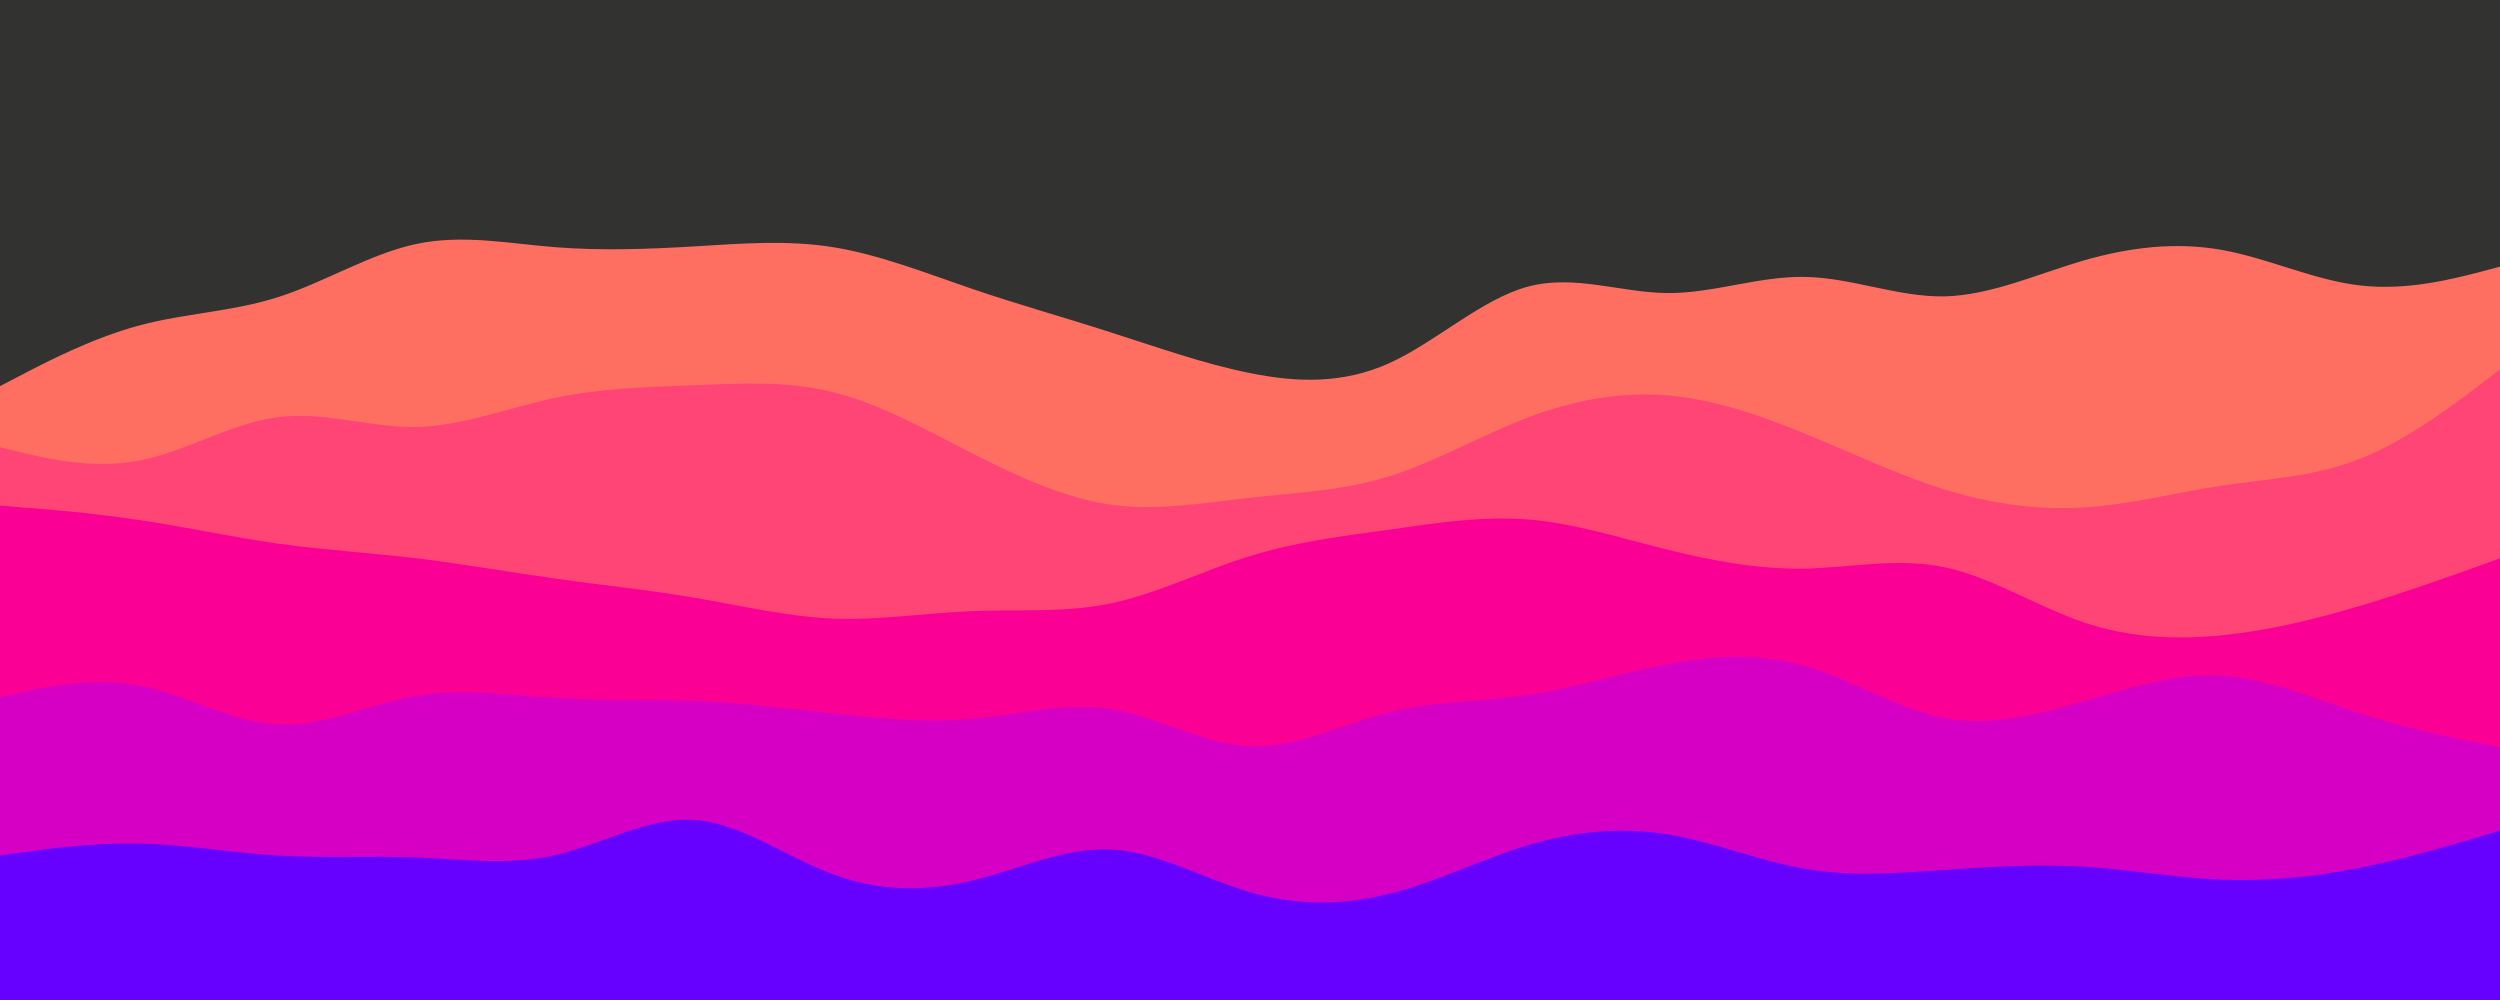
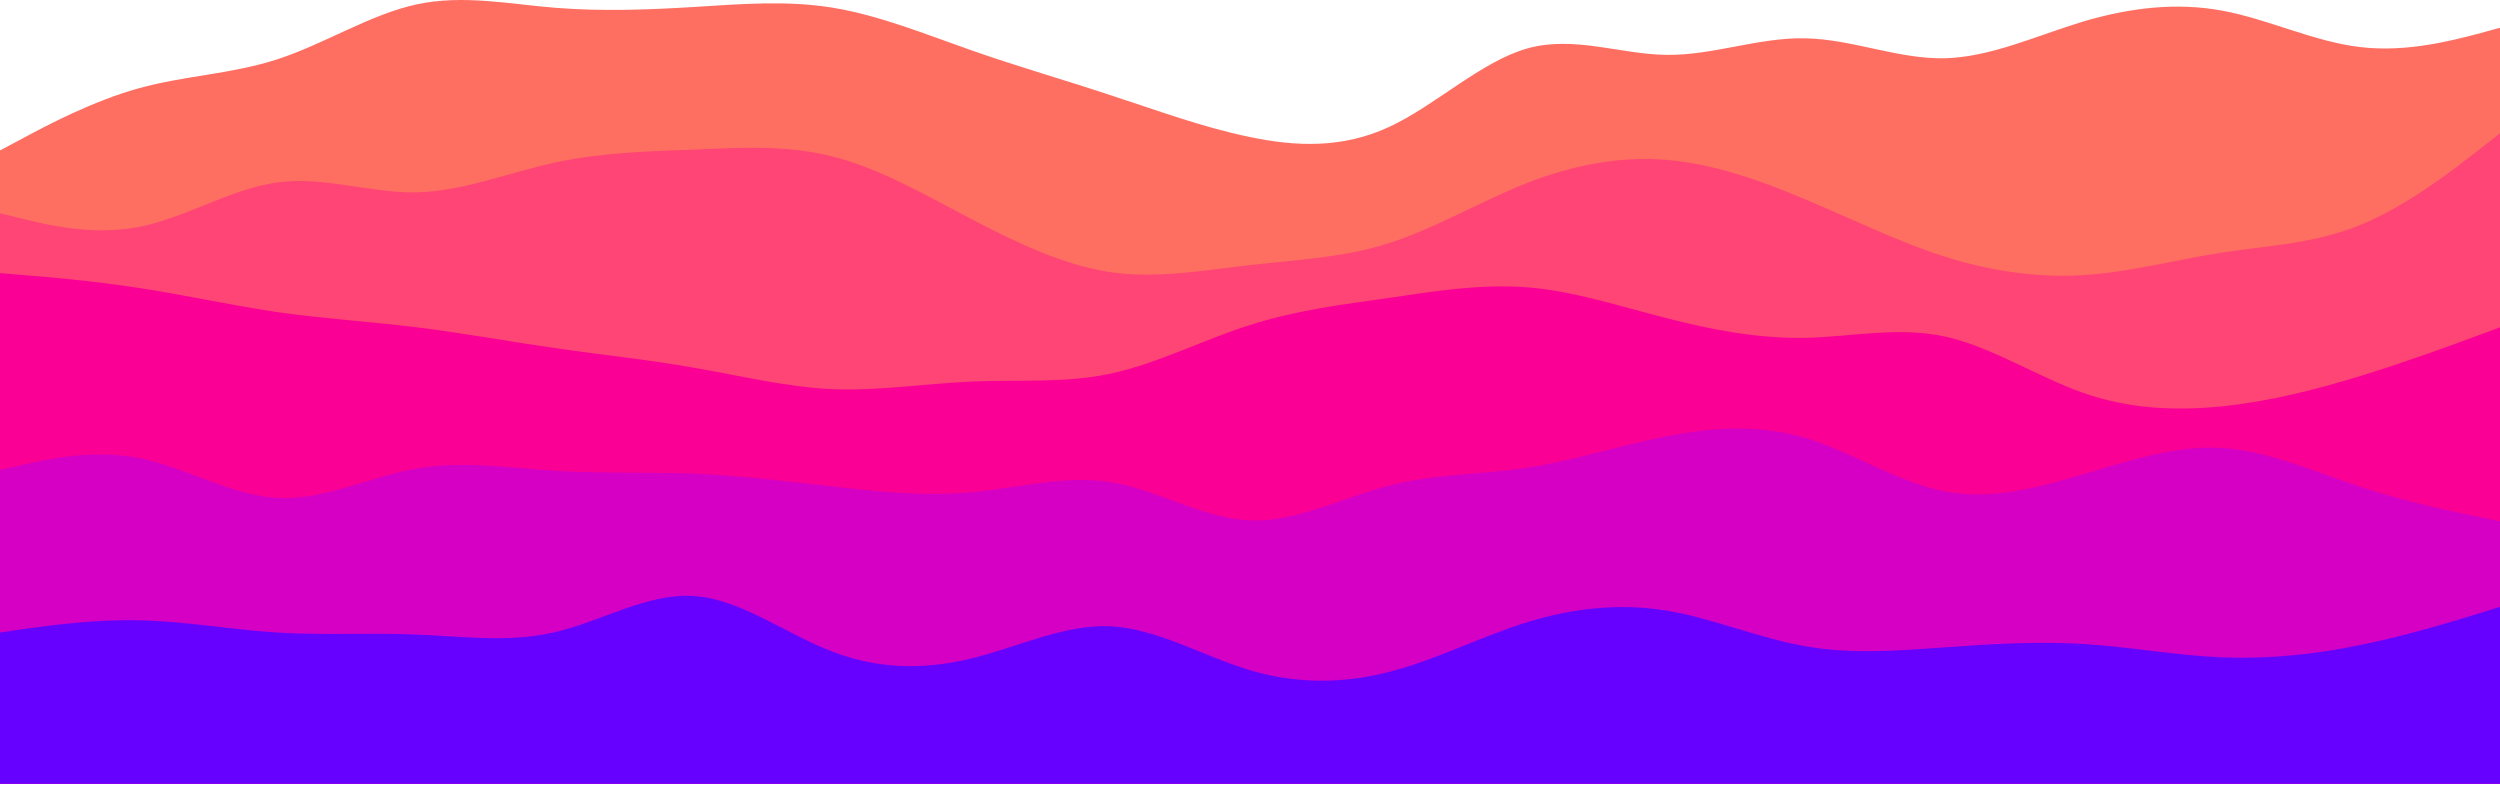
- <svg xmlns="http://www.w3.org/2000/svg" id="visual" viewBox="0 0 900 360" width="900" height="360" version="1.1">
-   <rect x="0" y="0" width="900" height="360" fill="#323231" />
-   <path d="M0 139L8.3 134.7C16.7 130.3 33.3 121.7 50 117.2C66.7 112.7 83.3 112.3 100 107C116.7 101.7 133.3 91.3 150 87.8C166.7 84.3 183.3 87.7 200 89C216.7 90.3 233.3 89.7 250 88.7C266.7 87.7 283.3 86.3 300 89C316.7 91.7 333.3 98.3 350 104C366.7 109.7 383.3 114.3 400 119.7C416.7 125 433.3 131 450 134.3C466.7 137.7 483.3 138.3 500 130.8C516.7 123.3 533.3 107.7 550 103.2C566.7 98.7 583.3 105.3 600 105.5C616.7 105.7 633.3 99.3 650 99.7C666.7 100 683.3 107 700 106.7C716.7 106.3 733.3 98.7 750 93.8C766.7 89 783.3 87 800 90C816.7 93 833.3 101 850 102.8C866.7 104.7 883.3 100.3 891.7 98.2L900 96L900 361L891.7 361C883.3 361 866.7 361 850 361C833.3 361 816.7 361 800 361C783.3 361 766.7 361 750 361C733.3 361 716.7 361 700 361C683.3 361 666.7 361 650 361C633.3 361 616.7 361 600 361C583.3 361 566.7 361 550 361C533.3 361 516.7 361 500 361C483.3 361 466.7 361 450 361C433.3 361 416.7 361 400 361C383.3 361 366.7 361 350 361C333.3 361 316.7 361 300 361C283.3 361 266.7 361 250 361C233.3 361 216.7 361 200 361C183.3 361 166.7 361 150 361C133.3 361 116.7 361 100 361C83.3 361 66.7 361 50 361C33.3 361 16.7 361 8.3 361L0 361Z" fill="#ff6f61" />
-   <path d="M0 161L8.3 163C16.7 165 33.3 169 50 165.8C66.7 162.7 83.3 152.3 100 150.2C116.7 148 133.3 154 150 153.7C166.7 153.3 183.3 146.7 200 143.2C216.7 139.7 233.3 139.3 250 138.7C266.7 138 283.3 137 300 141.2C316.7 145.3 333.3 154.7 350 163.2C366.7 171.7 383.3 179.3 400 181.7C416.7 184 433.3 181 450 179.2C466.7 177.3 483.3 176.7 500 171.5C516.7 166.3 533.3 156.7 550 150.3C566.7 144 583.3 141 600 142.3C616.7 143.7 633.3 149.3 650 156.2C666.7 163 683.3 171 700 176.2C716.7 181.3 733.3 183.7 750 182.7C766.7 181.7 783.3 177.3 800 174.8C816.7 172.3 833.3 171.7 850 165C866.7 158.3 883.3 145.7 891.7 139.3L900 133L900 361L891.7 361C883.3 361 866.7 361 850 361C833.3 361 816.7 361 800 361C783.3 361 766.7 361 750 361C733.3 361 716.7 361 700 361C683.3 361 666.7 361 650 361C633.3 361 616.7 361 600 361C583.3 361 566.7 361 550 361C533.3 361 516.7 361 500 361C483.3 361 466.7 361 450 361C433.3 361 416.7 361 400 361C383.3 361 366.7 361 350 361C333.3 361 316.7 361 300 361C283.3 361 266.7 361 250 361C233.3 361 216.7 361 200 361C183.3 361 166.7 361 150 361C133.3 361 116.7 361 100 361C83.3 361 66.7 361 50 361C33.3 361 16.7 361 8.3 361L0 361Z" fill="#ff4575" />
-   <path d="M0 182L8.3 182.7C16.7 183.3 33.3 184.7 50 187.2C66.7 189.7 83.3 193.3 100 195.7C116.7 198 133.3 199 150 201C166.7 203 183.3 206 200 208.3C216.7 210.7 233.3 212.3 250 215.2C266.7 218 283.3 222 300 222.7C316.7 223.3 333.3 220.7 350 220C366.7 219.3 383.3 220.7 400 217.2C416.7 213.7 433.3 205.3 450 200.2C466.7 195 483.3 193 500 190.7C516.7 188.3 533.3 185.7 550 187C566.7 188.3 583.3 193.7 600 197.8C616.7 202 633.3 205 650 204.7C666.7 204.3 683.3 200.7 700 204.2C716.7 207.7 733.3 218.3 750 224C766.7 229.7 783.3 230.3 800 228.7C816.7 227 833.3 223 850 218C866.7 213 883.3 207 891.7 204L900 201L900 361L891.7 361C883.3 361 866.7 361 850 361C833.3 361 816.7 361 800 361C783.3 361 766.7 361 750 361C733.3 361 716.7 361 700 361C683.3 361 666.7 361 650 361C633.3 361 616.7 361 600 361C583.3 361 566.7 361 550 361C533.3 361 516.7 361 500 361C483.3 361 466.7 361 450 361C433.3 361 416.7 361 400 361C383.3 361 366.7 361 350 361C333.3 361 316.7 361 300 361C283.3 361 266.7 361 250 361C233.3 361 216.7 361 200 361C183.3 361 166.7 361 150 361C133.3 361 116.7 361 100 361C83.3 361 66.7 361 50 361C33.3 361 16.7 361 8.3 361L0 361Z" fill="#fa0095" />
-   <path d="M0 251L8.3 249.2C16.7 247.3 33.3 243.7 50 246.8C66.7 250 83.3 260 100 260.8C116.7 261.7 133.3 253.3 150 250.5C166.7 247.7 183.3 250.3 200 251.3C216.7 252.3 233.3 251.7 250 252.3C266.7 253 283.3 255 300 256.8C316.7 258.7 333.3 260.3 350 258.8C366.7 257.3 383.3 252.7 400 255.3C416.7 258 433.3 268 450 268.7C466.7 269.3 483.3 260.7 500 256.5C516.7 252.3 533.3 252.7 550 250.2C566.7 247.7 583.3 242.3 600 239.2C616.7 236 633.3 235 650 239.8C666.7 244.7 683.3 255.3 700 258.5C716.7 261.7 733.3 257.3 750 252.5C766.7 247.7 783.3 242.3 800 243.3C816.7 244.3 833.3 251.7 850 257C866.7 262.3 883.3 265.7 891.7 267.3L900 269L900 361L891.7 361C883.3 361 866.7 361 850 361C833.3 361 816.7 361 800 361C783.3 361 766.7 361 750 361C733.3 361 716.7 361 700 361C683.3 361 666.7 361 650 361C633.3 361 616.7 361 600 361C583.3 361 566.7 361 550 361C533.3 361 516.7 361 500 361C483.3 361 466.7 361 450 361C433.3 361 416.7 361 400 361C383.3 361 366.7 361 350 361C333.3 361 316.7 361 300 361C283.3 361 266.7 361 250 361C233.3 361 216.7 361 200 361C183.3 361 166.7 361 150 361C133.3 361 116.7 361 100 361C83.3 361 66.7 361 50 361C33.3 361 16.7 361 8.3 361L0 361Z" fill="#d500c4" />
-   <path d="M0 308L8.3 306.8C16.7 305.7 33.3 303.3 50 303.7C66.7 304 83.3 307 100 308C116.7 309 133.3 308 150 308.7C166.7 309.3 183.3 311.7 200 307.8C216.7 304 233.3 294 250 295.2C266.7 296.3 283.3 308.7 300 314.8C316.7 321 333.3 321 350 317C366.7 313 383.3 305 400 305.8C416.7 306.7 433.3 316.3 450 321.2C466.7 326 483.3 326 500 321.8C516.7 317.7 533.3 309.3 550 304.3C566.7 299.3 583.3 297.7 600 300.3C616.7 303 633.3 310 650 312.8C666.7 315.7 683.3 314.3 700 313.2C716.7 312 733.3 311 750 312C766.7 313 783.3 316 800 316.7C816.7 317.3 833.3 315.7 850 312.3C866.7 309 883.3 304 891.7 301.5L900 299L900 361L891.7 361C883.3 361 866.7 361 850 361C833.3 361 816.7 361 800 361C783.3 361 766.7 361 750 361C733.3 361 716.7 361 700 361C683.3 361 666.7 361 650 361C633.3 361 616.7 361 600 361C583.3 361 566.7 361 550 361C533.3 361 516.7 361 500 361C483.3 361 466.7 361 450 361C433.3 361 416.7 361 400 361C383.3 361 366.7 361 350 361C333.3 361 316.7 361 300 361C283.3 361 266.7 361 250 361C233.3 361 216.7 361 200 361C183.3 361 166.7 361 150 361C133.3 361 116.7 361 100 361C83.3 361 66.7 361 50 361C33.3 361 16.7 361 8.3 361L0 361Z" fill="#6600ff" />
+ <svg xmlns="http://www.w3.org/2000/svg" width="796" height="250" viewBox="0 0 796 250" fill="none">
+   <path d="M0 47.901L7.341 43.995C14.77 39.999 29.452 32.187 44.222 28.099C58.992 24.012 73.674 23.649 88.444 18.834C103.215 14.02 117.896 4.574 132.667 1.395C147.437 -1.785 162.119 1.304 176.889 2.485C191.659 3.665 206.341 3.12 221.111 2.212C235.881 1.304 250.563 0.032 265.333 2.485C280.104 4.937 294.785 10.932 309.556 16.11C324.326 21.287 339.008 25.465 353.778 30.37C368.548 35.184 383.23 40.635 398 43.632C412.77 46.72 427.452 47.265 442.222 40.453C456.992 33.64 471.674 19.47 486.444 15.383C501.215 11.295 515.896 17.29 530.667 17.472C545.437 17.654 560.119 11.84 574.889 12.204C589.659 12.476 604.341 18.834 619.111 18.562C633.881 18.199 648.563 11.295 663.333 6.845C678.104 2.485 692.785 0.668 707.556 3.393C722.326 6.118 737.008 13.384 751.778 15.02C766.548 16.745 781.23 12.749 788.659 10.841L796 8.843V249.551H788.659C781.23 249.551 766.548 249.551 751.778 249.551C737.008 249.551 722.326 249.551 707.556 249.551C692.785 249.551 678.104 249.551 663.333 249.551C648.563 249.551 633.881 249.551 619.111 249.551C604.341 249.551 589.659 249.551 574.889 249.551C560.119 249.551 545.437 249.551 530.667 249.551C515.896 249.551 501.215 249.551 486.444 249.551C471.674 249.551 456.992 249.551 442.222 249.551C427.452 249.551 412.77 249.551 398 249.551C383.23 249.551 368.548 249.551 353.778 249.551C339.008 249.551 324.326 249.551 309.556 249.551C294.785 249.551 280.104 249.551 265.333 249.551C250.563 249.551 235.881 249.551 221.111 249.551C206.341 249.551 191.659 249.551 176.889 249.551C162.119 249.551 147.437 249.551 132.667 249.551C117.896 249.551 103.215 249.551 88.444 249.551C73.674 249.551 58.992 249.551 44.222 249.551C29.452 249.551 14.77 249.551 7.341 249.551H0V47.901Z" fill="#FF6F61" />
+   <path d="M0 67.885L7.341 69.701C14.77 71.518 29.452 75.151 44.222 72.245C58.992 69.429 73.674 59.982 88.444 58.075C103.215 56.076 117.896 61.526 132.667 61.254C147.437 60.89 162.119 54.895 176.889 51.716C191.659 48.537 206.341 48.174 221.111 47.629C235.881 46.993 250.563 46.084 265.333 49.9C280.104 53.624 294.785 62.162 309.556 69.883C324.326 77.604 339.008 84.507 353.778 86.687C368.548 88.776 383.23 86.051 398 84.416C412.77 82.69 427.452 82.145 442.222 77.422C456.992 72.699 471.674 63.979 486.444 58.165C501.215 52.443 515.896 49.718 530.667 50.899C545.437 52.17 560.119 57.257 574.889 63.525C589.659 69.701 604.341 76.968 619.111 81.691C633.881 86.324 648.563 88.504 663.333 87.595C678.104 86.687 692.785 82.69 707.556 80.419C722.326 78.149 737.008 77.604 751.778 71.518C766.548 65.432 781.23 53.987 788.659 48.174L796 42.451V249.551H788.659C781.23 249.551 766.548 249.551 751.778 249.551C737.008 249.551 722.326 249.551 707.556 249.551C692.785 249.551 678.104 249.551 663.333 249.551C648.563 249.551 633.881 249.551 619.111 249.551C604.341 249.551 589.659 249.551 574.889 249.551C560.119 249.551 545.437 249.551 530.667 249.551C515.896 249.551 501.215 249.551 486.444 249.551C471.674 249.551 456.992 249.551 442.222 249.551C427.452 249.551 412.77 249.551 398 249.551C383.23 249.551 368.548 249.551 353.778 249.551C339.008 249.551 324.326 249.551 309.556 249.551C294.785 249.551 280.104 249.551 265.333 249.551C250.563 249.551 235.881 249.551 221.111 249.551C206.341 249.551 191.659 249.551 176.889 249.551C162.119 249.551 147.437 249.551 132.667 249.551C117.896 249.551 103.215 249.551 88.444 249.551C73.674 249.551 58.992 249.551 44.222 249.551C29.452 249.551 14.77 249.551 7.341 249.551H0V67.885Z" fill="#FF4575" />
+   <path d="M0 86.96L7.341 87.595C14.77 88.14 29.452 89.412 44.222 91.683C58.992 93.954 73.674 97.224 88.444 99.404C103.215 101.493 117.896 102.401 132.667 104.218C147.437 106.035 162.119 108.76 176.889 110.849C191.659 113.029 206.341 114.482 221.111 117.116C235.881 119.659 250.563 123.293 265.333 123.929C280.104 124.474 294.785 122.112 309.556 121.476C324.326 120.84 339.008 122.112 353.778 118.933C368.548 115.754 383.23 108.124 398 103.491C412.77 98.768 427.452 96.951 442.222 94.862C456.992 92.682 471.674 90.32 486.444 91.501C501.215 92.682 515.896 97.587 530.667 101.311C545.437 105.126 560.119 107.851 574.889 107.579C589.659 107.215 604.341 103.945 619.111 107.124C633.881 110.304 648.563 119.932 663.333 125.11C678.104 130.287 692.785 130.832 707.556 129.379C722.326 127.834 737.008 124.201 751.778 119.66C766.548 115.118 781.23 109.668 788.659 106.943L796 104.218V249.551H788.659C781.23 249.551 766.548 249.551 751.778 249.551C737.008 249.551 722.326 249.551 707.556 249.551C692.785 249.551 678.104 249.551 663.333 249.551C648.563 249.551 633.881 249.551 619.111 249.551C604.341 249.551 589.659 249.551 574.889 249.551C560.119 249.551 545.437 249.551 530.667 249.551C515.896 249.551 501.215 249.551 486.444 249.551C471.674 249.551 456.992 249.551 442.222 249.551C427.452 249.551 412.77 249.551 398 249.551C383.23 249.551 368.548 249.551 353.778 249.551C339.008 249.551 324.326 249.551 309.556 249.551C294.785 249.551 280.104 249.551 265.333 249.551C250.563 249.551 235.881 249.551 221.111 249.551C206.341 249.551 191.659 249.551 176.889 249.551C162.119 249.551 147.437 249.551 132.667 249.551C117.896 249.551 103.215 249.551 88.444 249.551C73.674 249.551 58.992 249.551 44.222 249.551C29.452 249.551 14.77 249.551 7.341 249.551H0V86.96Z" fill="#FA0095" />
+   <path d="M0 149.635L7.341 148C14.77 146.274 29.452 143.004 44.222 145.82C58.992 148.726 73.674 157.809 88.444 158.536C103.215 159.354 117.896 151.724 132.667 149.18C147.437 146.637 162.119 148.999 176.889 149.907C191.659 150.815 206.341 150.27 221.111 150.815C235.881 151.451 250.563 153.268 265.333 154.903C280.104 156.629 294.785 158.082 309.556 156.719C324.326 155.357 339.008 151.179 353.778 153.54C368.548 155.993 383.23 165.076 398 165.712C412.77 166.257 427.452 158.445 442.222 154.63C456.992 150.815 471.674 151.179 486.444 148.908C501.215 146.637 515.896 141.732 530.667 138.916C545.437 136.01 560.119 135.101 574.889 139.461C589.659 143.912 604.341 153.54 619.111 156.447C633.881 159.354 648.563 155.357 663.333 150.997C678.104 146.637 692.785 141.732 707.556 142.64C722.326 143.549 737.008 150.27 751.778 155.085C766.548 159.899 781.23 162.987 788.659 164.44L796 165.985V249.551H788.659C781.23 249.551 766.548 249.551 751.778 249.551C737.008 249.551 722.326 249.551 707.556 249.551C692.785 249.551 678.104 249.551 663.333 249.551C648.563 249.551 633.881 249.551 619.111 249.551C604.341 249.551 589.659 249.551 574.889 249.551C560.119 249.551 545.437 249.551 530.667 249.551C515.896 249.551 501.215 249.551 486.444 249.551C471.674 249.551 456.992 249.551 442.222 249.551C427.452 249.551 412.77 249.551 398 249.551C383.23 249.551 368.548 249.551 353.778 249.551C339.008 249.551 324.326 249.551 309.556 249.551C294.785 249.551 280.104 249.551 265.333 249.551C250.563 249.551 235.881 249.551 221.111 249.551C206.341 249.551 191.659 249.551 176.889 249.551C162.119 249.551 147.437 249.551 132.667 249.551C117.896 249.551 103.215 249.551 88.444 249.551C73.674 249.551 58.992 249.551 44.222 249.551C29.452 249.551 14.77 249.551 7.341 249.551H0V149.635Z" fill="#D500C4" />
+   <path d="M0 201.41L7.341 200.32C14.77 199.32 29.452 197.14 44.222 197.504C58.992 197.776 73.674 200.501 88.444 201.41C103.215 202.318 117.896 201.41 132.667 202.045C147.437 202.59 162.119 204.77 176.889 201.228C191.659 197.776 206.341 188.693 221.111 189.783C235.881 190.782 250.563 202.045 265.333 207.586C280.104 213.218 294.785 213.218 309.556 209.585C324.326 205.951 339.008 198.685 353.778 199.411C368.548 200.229 383.23 208.949 398 213.4C412.77 217.76 427.452 217.76 442.222 213.945C456.992 210.22 471.674 202.59 486.444 198.049C501.215 193.507 515.896 192.054 530.667 194.415C545.437 196.868 560.119 203.226 574.889 205.77C589.659 208.404 604.341 207.132 619.111 206.133C633.881 205.043 648.563 204.135 663.333 205.043C678.104 205.951 692.785 208.676 707.556 209.312C722.326 209.857 737.008 208.404 751.778 205.315C766.548 202.318 781.23 197.776 788.659 195.505L796 193.235V249.551H788.659C781.23 249.551 766.548 249.551 751.778 249.551C737.008 249.551 722.326 249.551 707.556 249.551C692.785 249.551 678.104 249.551 663.333 249.551C648.563 249.551 633.881 249.551 619.111 249.551C604.341 249.551 589.659 249.551 574.889 249.551C560.119 249.551 545.437 249.551 530.667 249.551C515.896 249.551 501.215 249.551 486.444 249.551C471.674 249.551 456.992 249.551 442.222 249.551C427.452 249.551 412.77 249.551 398 249.551C383.23 249.551 368.548 249.551 353.778 249.551C339.008 249.551 324.326 249.551 309.556 249.551C294.785 249.551 280.104 249.551 265.333 249.551C250.563 249.551 235.881 249.551 221.111 249.551C206.341 249.551 191.659 249.551 176.889 249.551C162.119 249.551 147.437 249.551 132.667 249.551C117.896 249.551 103.215 249.551 88.444 249.551C73.674 249.551 58.992 249.551 44.222 249.551C29.452 249.551 14.77 249.551 7.341 249.551H0V201.41Z" fill="#6600FF" />
</svg>
